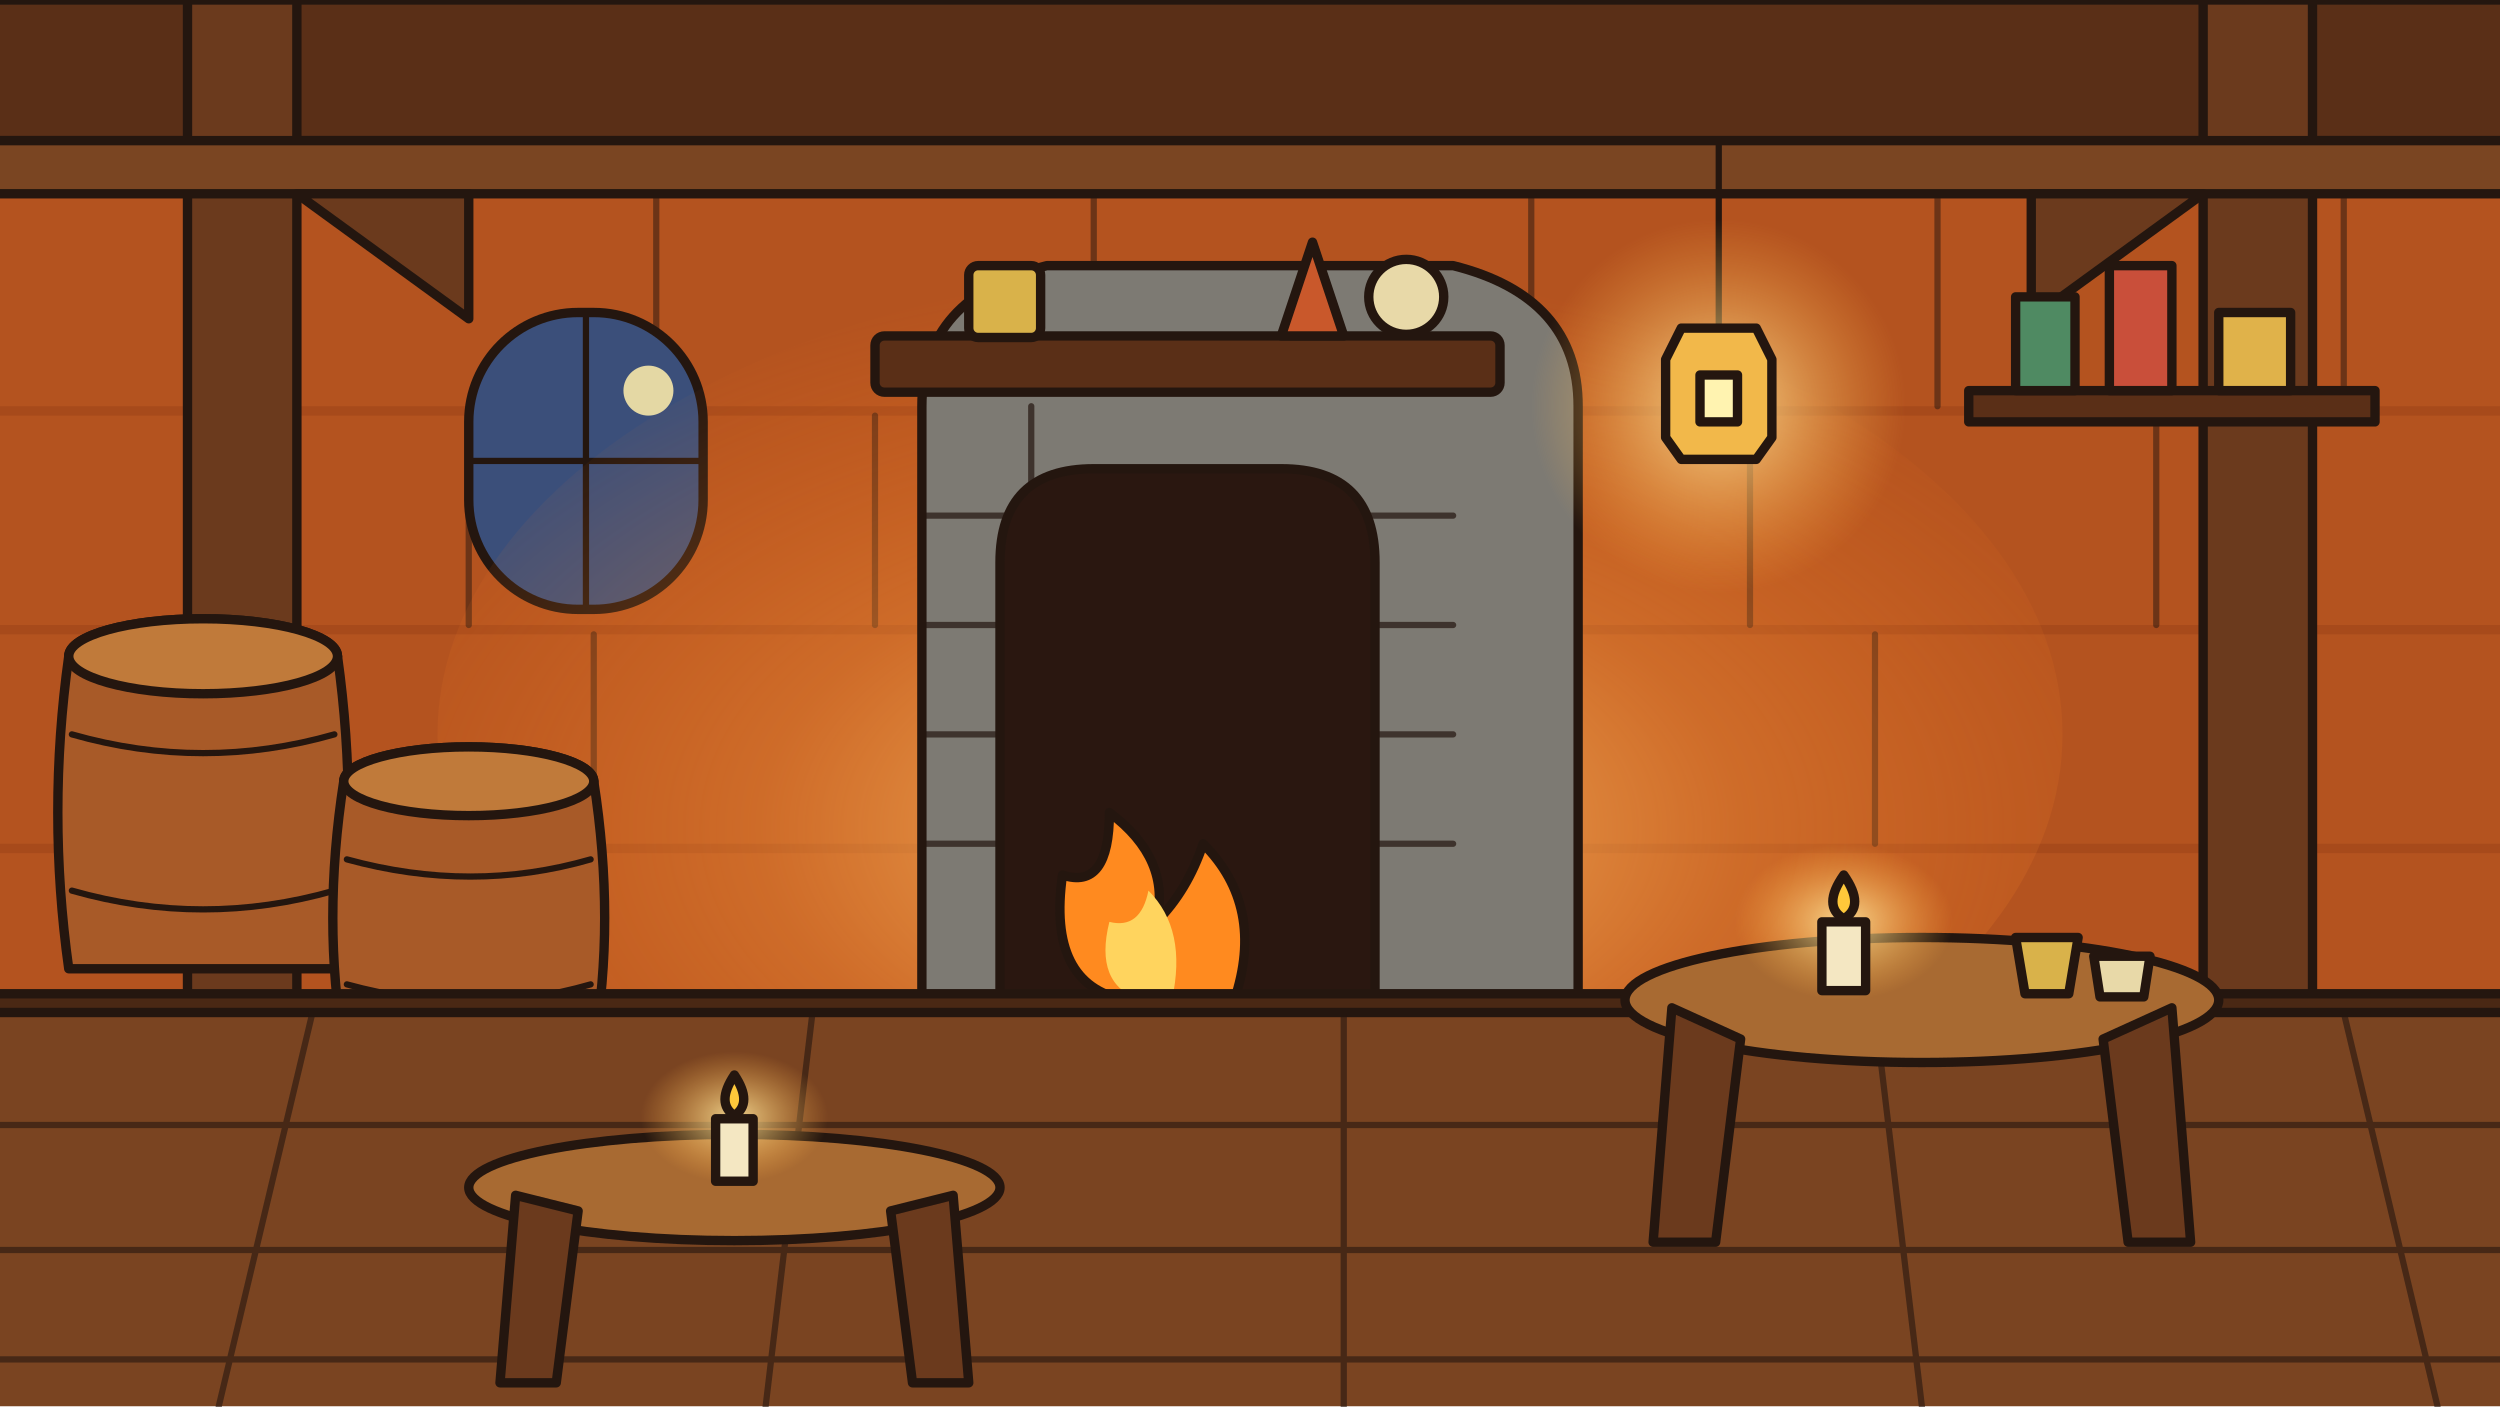
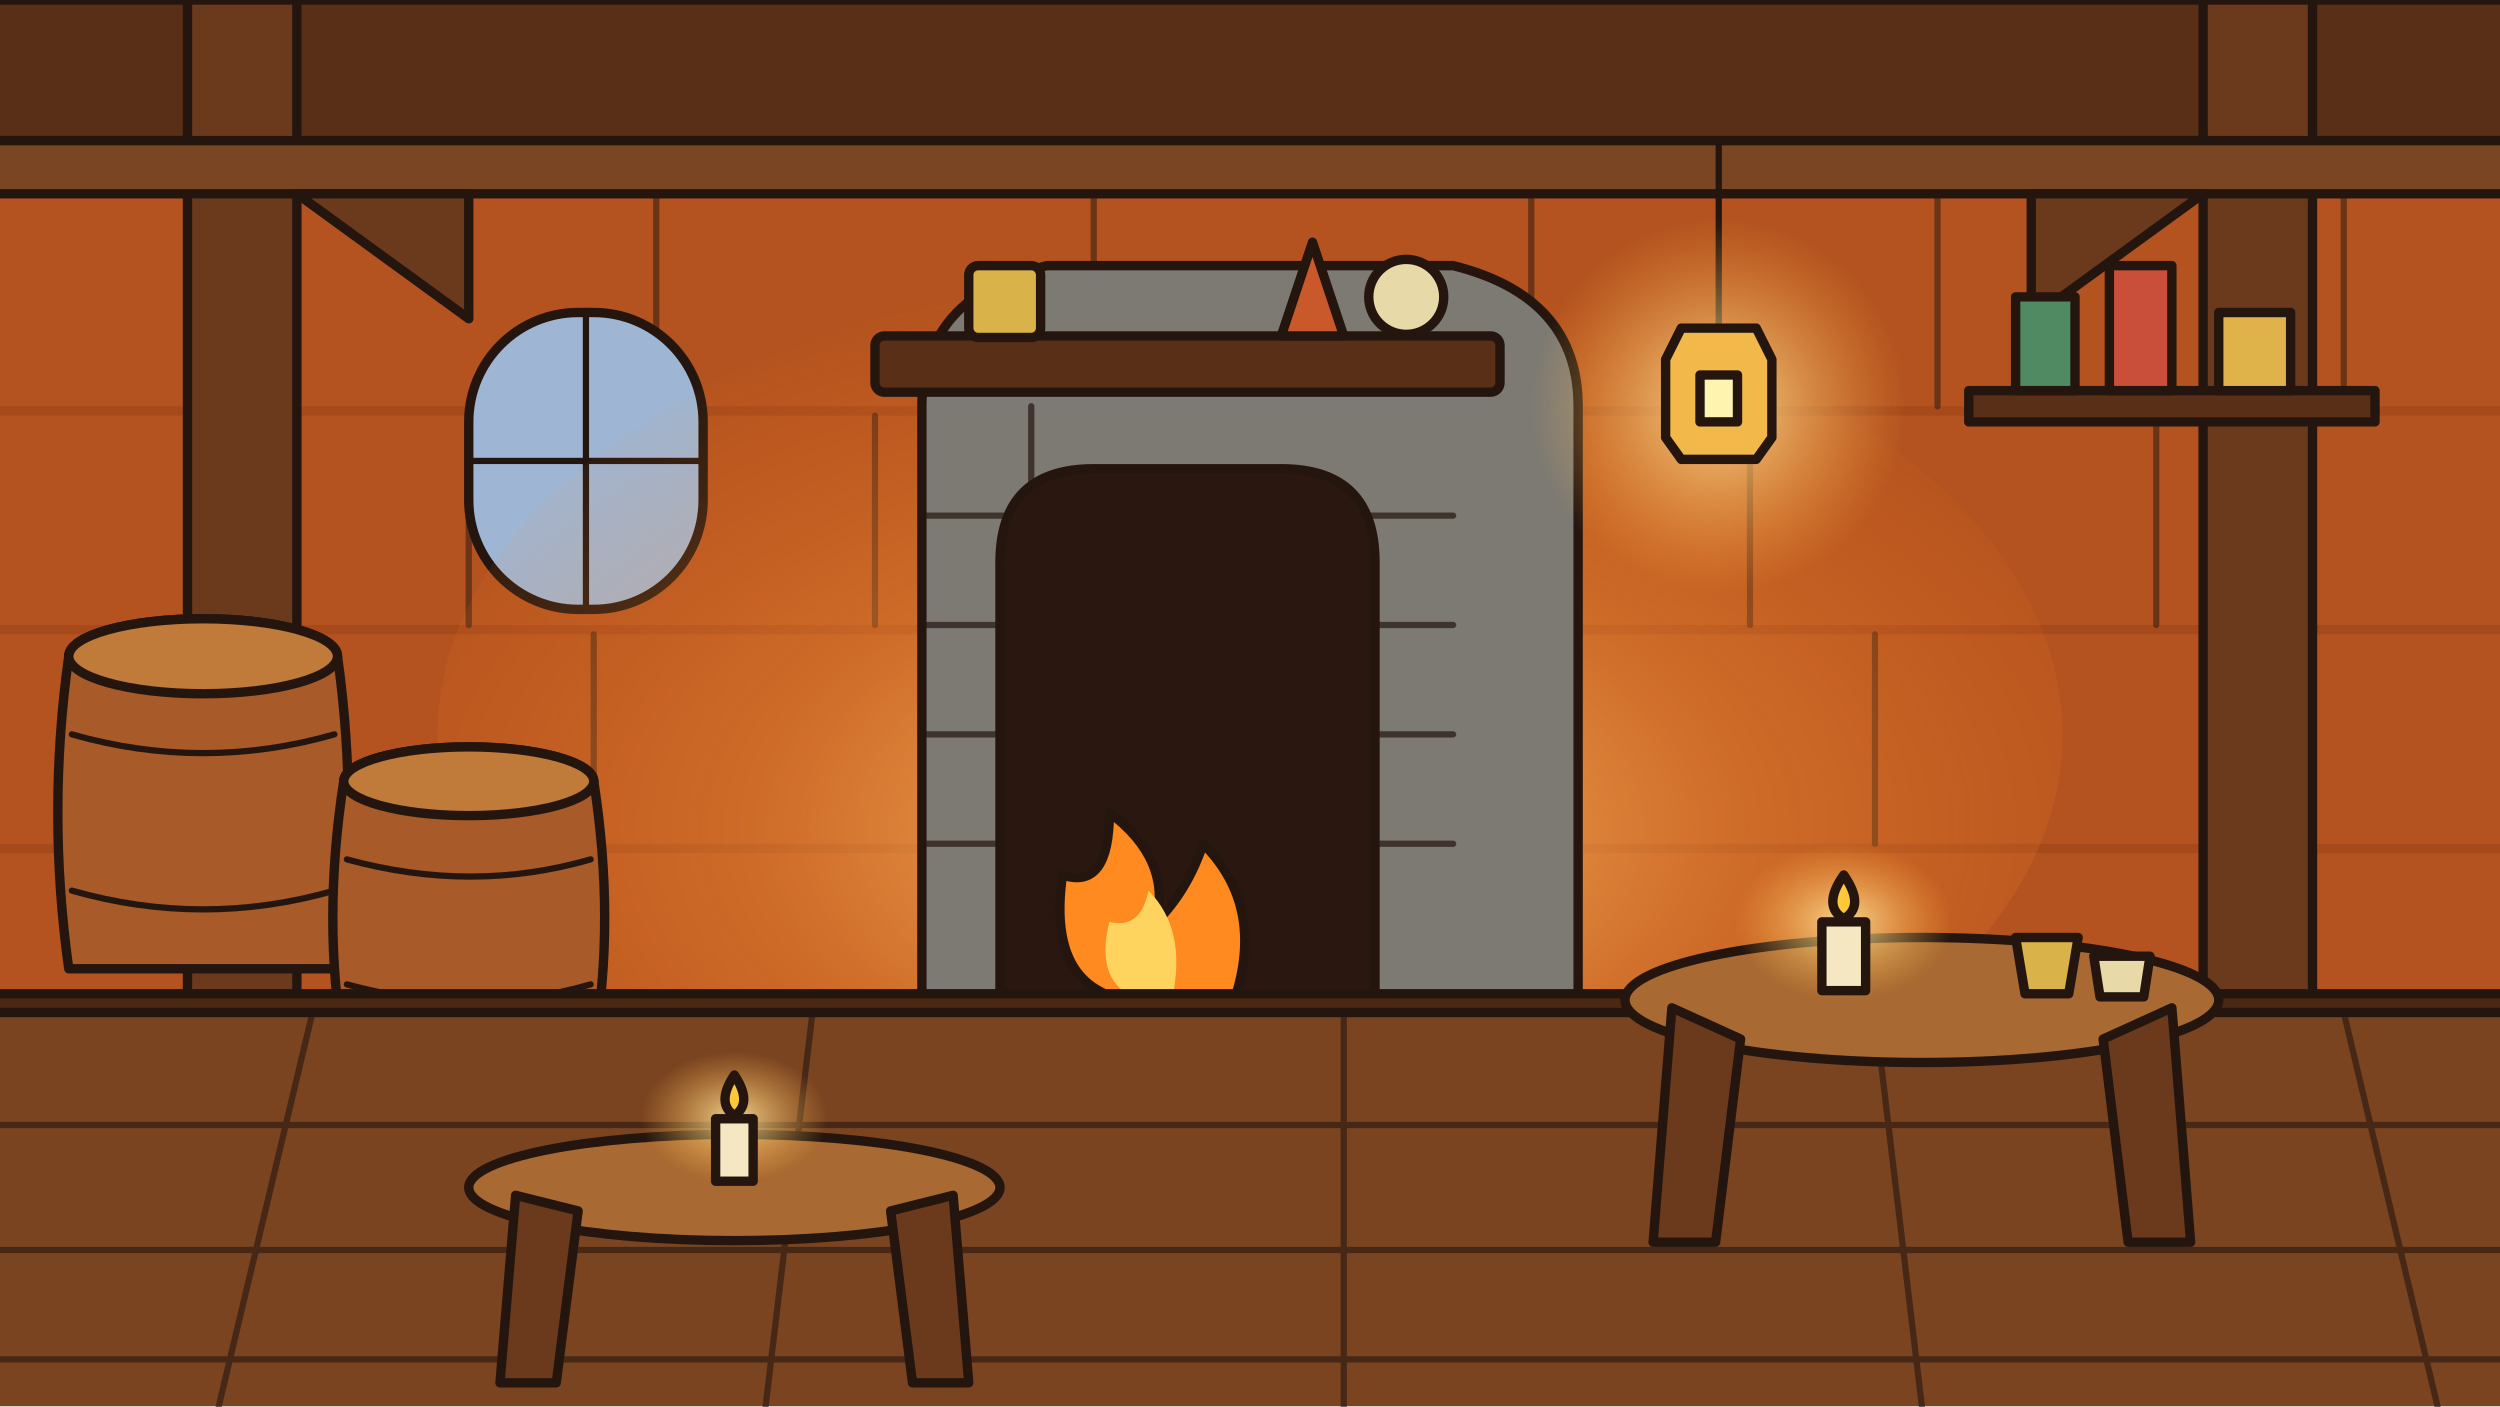
<svg xmlns="http://www.w3.org/2000/svg" viewBox="0 0 1600 900" width="1600" height="900">
  <style>.o{stroke:#24160f;stroke-width:6;stroke-linejoin:round;stroke-linecap:round}.t{stroke:#24160f;stroke-width:4;stroke-linejoin:round;stroke-linecap:round;fill:none}</style>
  <defs>
    <radialGradient id="glow" cx="50%" cy="60%" r="60%">
      <stop offset="0" stop-color="#ffd27a" stop-opacity=".9" />
      <stop offset=".5" stop-color="#ff9a3c" stop-opacity=".35" />
      <stop offset="1" stop-color="#ff7a1c" stop-opacity="0" />
    </radialGradient>
    <radialGradient id="cand" cx="50%" cy="50%" r="50%">
      <stop offset="0" stop-color="#ffe9a0" stop-opacity=".85" />
      <stop offset="1" stop-color="#ffb347" stop-opacity="0" />
    </radialGradient>
  </defs>
  <g id="wall">
    <rect width="1600" height="640" fill="#b4531f" />
    <g fill="#9c4318" opacity=".55">
      <rect x="0" y="120" width="1600" height="6" />
      <rect x="0" y="260" width="1600" height="6" />
      <rect x="0" y="400" width="1600" height="6" />
      <rect x="0" y="540" width="1600" height="6" />
    </g>
    <g class="t" opacity=".5">
      <path d="M180 126v134M420 126v134M700 126v134M980 126v134M1240 126v134M1500 126v134M300 266v134M560 266v134M840 266v134M1120 266v134M1380 266v134M100 406v134M380 406v134M660 406v134M940 406v134M1200 406v134M1480 406v134" />
    </g>
  </g>
  <g id="ceiling-beams">
    <rect class="o" x="-10" y="0" width="1620" height="90" fill="#5a2f17" />
    <rect class="o" x="120" y="0" width="70" height="640" fill="#6b3a1d" />
    <rect class="o" x="1410" y="0" width="70" height="640" fill="#6b3a1d" />
    <rect class="o" x="-10" y="90" width="1620" height="34" fill="#7a4522" />
    <path class="o" d="M190 124l110 80v-80zM1410 124l-110 80v-80z" fill="#6b3a1d" />
  </g>
  <g id="window">
-     <rect class="o" x="300" y="200" width="150" height="190" rx="70" fill="#3b4f7a" />
+     <rect class="o" x="300" y="200" width="150" height="190" rx="70" fill="#9eb6d4" />
    <path class="t" d="M375 200v190M300 295h150" />
-     <circle cx="415" cy="250" r="16" fill="#f6e7a8" opacity=".9" />
  </g>
  <g id="fireplace">
    <ellipse cx="800" cy="470" rx="520" ry="300" fill="url(#glow)" />
    <path class="o" d="M590 640V260q0-70 80-90h260q80 20 80 90v380z" fill="#7d7a73" />
    <g class="t" opacity=".7">
      <path d="M590 330h340M590 400h340M590 470h340M590 540h340M660 260v70M760 330v70M870 400v70M700 470v70" />
    </g>
    <path class="o" d="M640 640V360q0-60 60-60h120q60 0 60 60v280z" fill="#2a1710" />
    <path class="o" d="M720 640q-50-10-40-80 30 10 30-40 40 30 30 70 20-20 30-50 40 40 20 100z" fill="#ff8a1f" />
    <path d="M730 640q-30-10-20-50 20 5 25-20 25 25 15 70z" fill="#ffd45e" />
    <rect class="o" x="560" y="215" width="400" height="36" rx="6" fill="#5a2f17" />
    <g id="mantle-things">
      <rect class="o" x="620" y="170" width="46" height="46" rx="6" fill="#d9b24a" />
      <path class="o" d="M820 215l20-60 20 60z" fill="#c9582b" />
      <circle class="o" cx="900" cy="190" r="24" fill="#e8d9a8" />
    </g>
  </g>
  <g id="barrels-left">
    <g>
      <ellipse class="o" cx="130" cy="420" rx="86" ry="24" fill="#8a4a22" />
      <path class="o" d="M44 420q-14 100 0 200h172q14-100 0-200z" fill="#a85a28" />
      <path class="t" d="M46 470q84 24 168 0M46 570q84 24 168 0" />
      <ellipse class="o" cx="130" cy="420" rx="86" ry="24" fill="#c07a3a" />
    </g>
    <g>
      <ellipse class="o" cx="300" cy="500" rx="80" ry="22" fill="#8a4a22" />
      <path class="o" d="M220 500q-14 90 0 170h160q14-80 0-170z" fill="#a85a28" />
      <path class="t" d="M222 550q80 22 156 0M222 630q80 22 156 0" />
      <ellipse class="o" cx="300" cy="500" rx="80" ry="22" fill="#c07a3a" />
    </g>
  </g>
  <g id="lantern">
    <path class="t" d="M1100 90v120" />
    <ellipse cx="1100" cy="260" rx="120" ry="120" fill="url(#cand)" />
    <path class="o" d="M1076 210h48l10 20v50l-10 14h-48l-10-14v-50z" fill="#f2b84a" />
    <path class="o" d="M1088 240h24v30h-24z" fill="#fff3b0" />
  </g>
  <g id="shelf-right">
    <rect class="o" x="1260" y="250" width="260" height="20" fill="#5a2f17" />
    <g class="o">
      <path d="M1290 250v-60h38v60z" fill="#4f8a62" />
      <path d="M1350 250v-80h40v80z" fill="#c94f3a" />
      <path d="M1420 250v-50h46v50z" fill="#e0b24a" />
    </g>
  </g>
  <g id="floor">
    <rect width="1600" height="260" y="640" fill="#7a4421" />
    <rect class="o" x="-10" y="636" width="1620" height="12" fill="#4a2814" />
    <g class="t" opacity=".6">
      <path d="M0 720h1600M0 800h1600M0 870h1600M200 648l-60 252M520 648l-30 252M860 648v252M1200 648l30 252M1500 648l60 252" />
    </g>
  </g>
  <g id="tables">
    <g id="table-a">
      <ellipse class="o" cx="1230" cy="640" rx="190" ry="40" fill="#a86a32" />
      <path class="o" d="M1070 645l-12 150h40l16-130zM1390 645l12 150h-40l-16-130z" fill="#6b3a1d" />
      <ellipse cx="1180" cy="590" rx="70" ry="50" fill="url(#cand)" />
      <rect class="o" x="1166" y="590" width="28" height="44" fill="#f4e7c2" />
      <path class="o" d="M1180 560q-14 20 0 28 14-8 0-28z" fill="#ffc83a" />
      <path class="o" d="M1290 600h40l-6 36h-28z" fill="#d9b24a" />
      <path class="o" d="M1340 612h36l-4 26h-28z" fill="#e8d9a8" />
    </g>
    <g id="table-b">
      <ellipse class="o" cx="470" cy="760" rx="170" ry="34" fill="#a86a32" />
      <path class="o" d="M330 765l-10 120h36l14-110zM610 765l10 120h-36l-14-110z" fill="#6b3a1d" />
      <ellipse cx="470" cy="715" rx="60" ry="42" fill="url(#cand)" />
      <rect class="o" x="458" y="716" width="24" height="40" fill="#f4e7c2" />
      <path class="o" d="M470 688q-12 18 0 26 12-8 0-26z" fill="#ffc83a" />
    </g>
  </g>
</svg>
